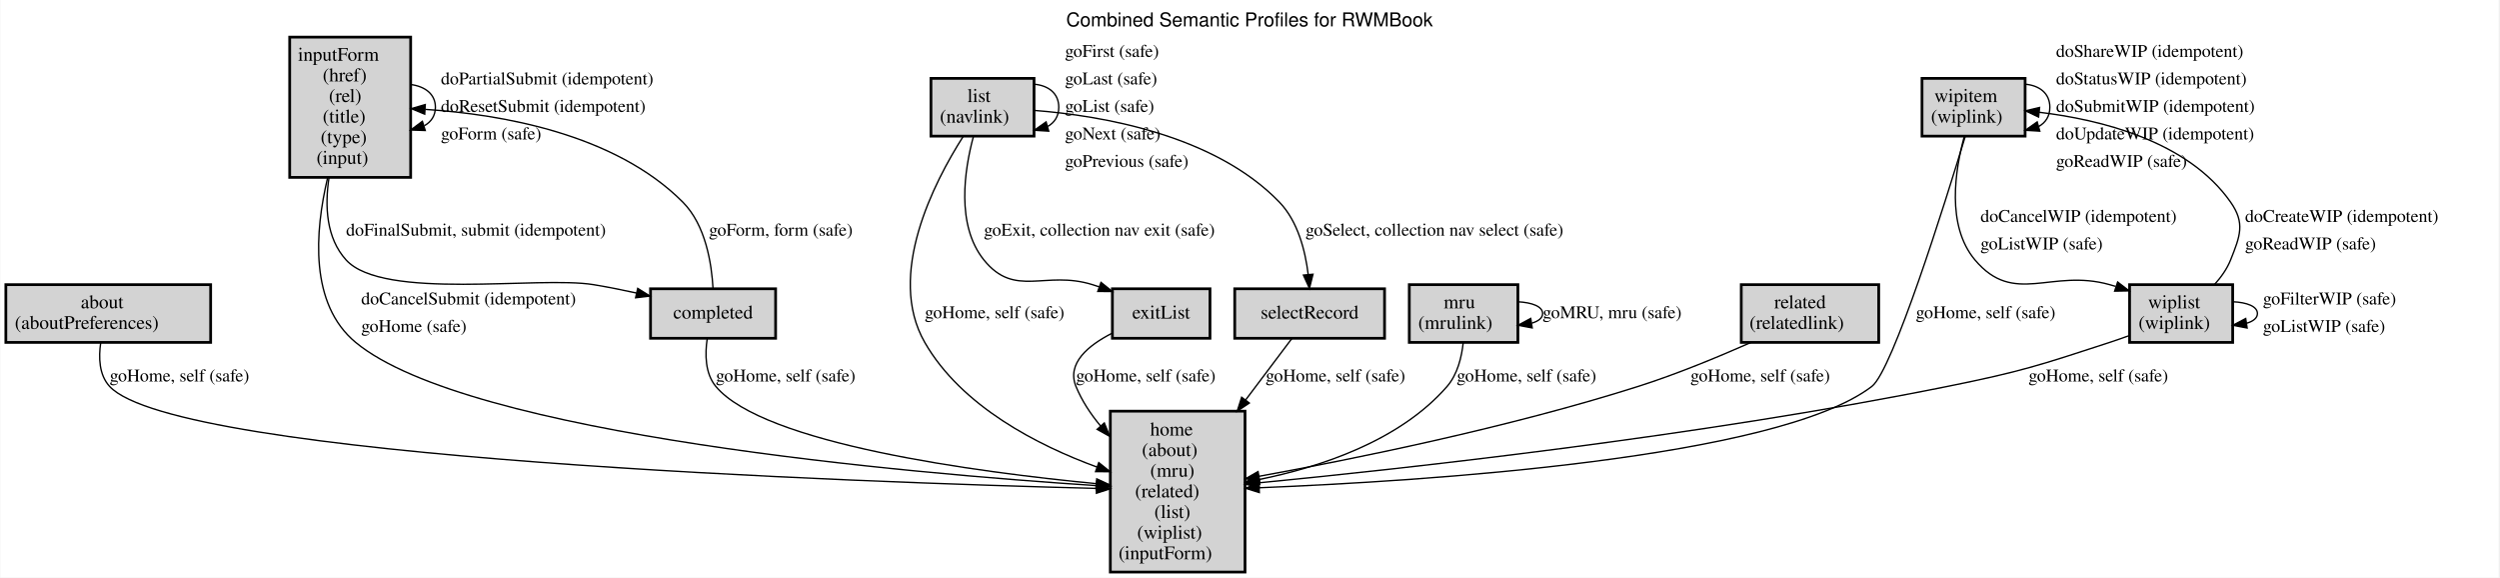
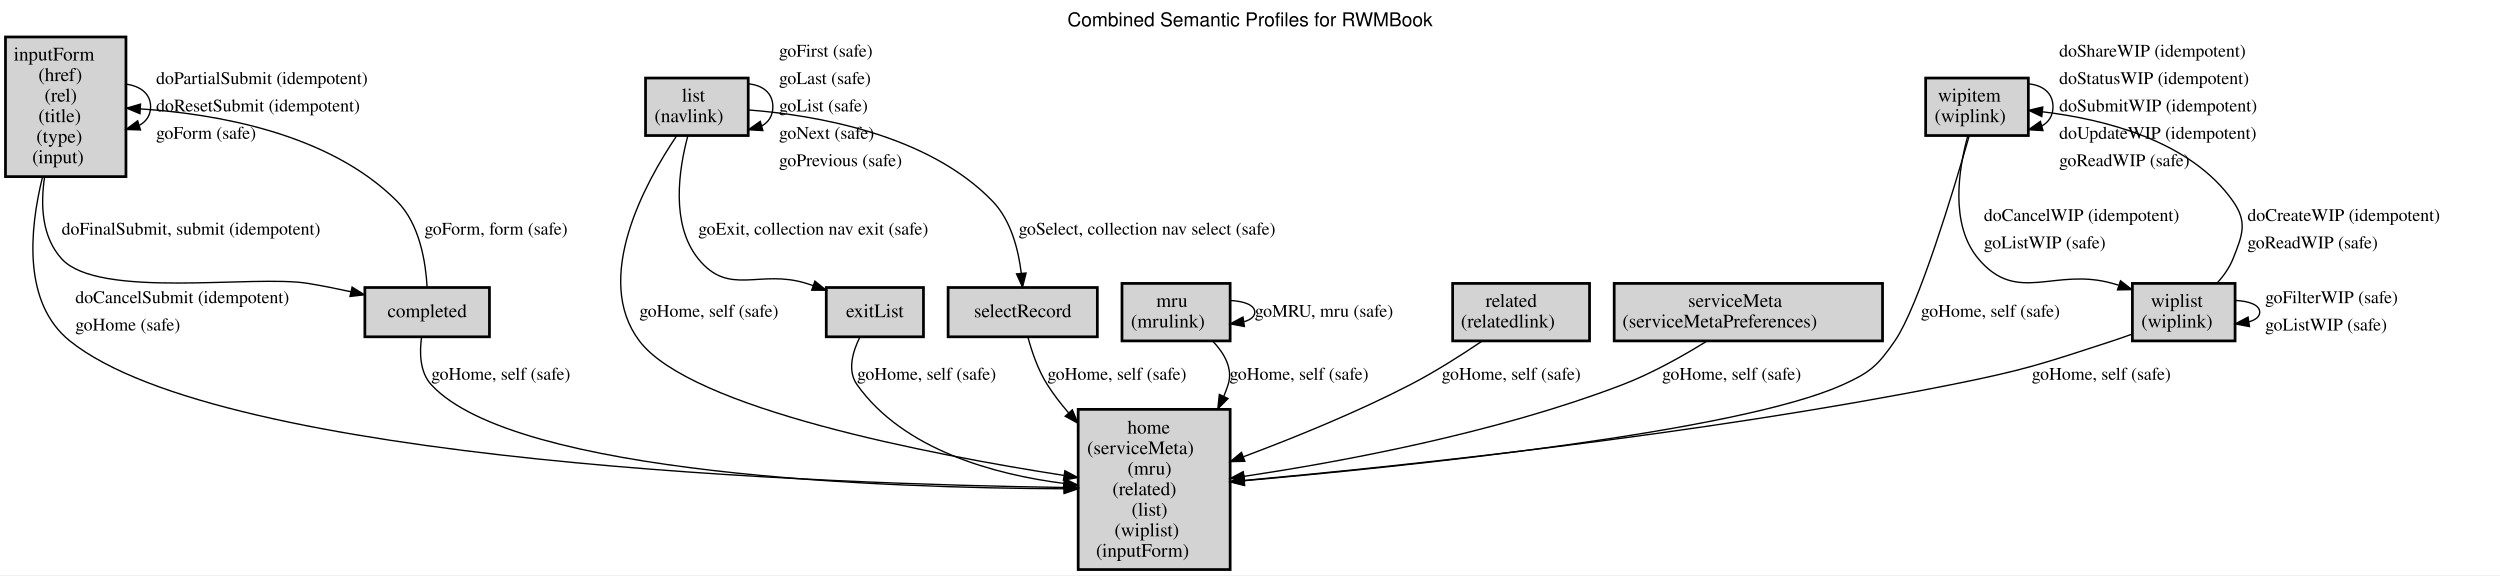
- <svg xmlns="http://www.w3.org/2000/svg" xmlns:xlink="http://www.w3.org/1999/xlink" width="1818pt" height="420pt" viewBox="0.00 0.00 1817.50 420.00">
+ <svg xmlns="http://www.w3.org/2000/svg" xmlns:xlink="http://www.w3.org/1999/xlink" width="1826pt" height="420pt" viewBox="0.00 0.00 1826.00 420.00">
  <g id="graph0" class="graph" transform="scale(1 1) rotate(0) translate(4 416)">
    <g id="a_graph0">
      <a xlink:href="index.html" xlink:title="Combined Semantic Profiles for RWMBook" target="_parent">
-         <polygon fill="white" stroke="transparent" points="-4,4 -4,-416 1813.5,-416 1813.5,4 -4,4" />
-         <text text-anchor="middle" x="904.75" y="-396.8" font-family="Helvetica,sans-Serif" font-size="14.00">Combined Semantic Profiles for RWMBook</text>
+         <polygon fill="white" stroke="transparent" points="-4,4 -4,-416 1822,-416 1822,4 -4,4" />
+         <text text-anchor="middle" x="909" y="-396.8" font-family="Helvetica,sans-Serif" font-size="14.00">Combined Semantic Profiles for RWMBook</text>
      </a>
    </g>
    <g id="node1" class="node">
      <g id="a_node1">
-         <a xlink:href="docs/semantic.about.html" xlink:title="&lt;TABLE&gt;" target="_parent">
-           <polygon fill="lightgray" stroke="black" stroke-width="2" points="149,-209 0,-209 0,-167 149,-167 149,-209" />
-           <text text-anchor="start" x="54.5" y="-191.8" font-family="Times,serif" font-size="14.00">about</text>
-           <text text-anchor="start" x="6.5" y="-176.8" font-family="Times,serif" font-size="14.00">(aboutPreferences)</text>
+         <a xlink:href="docs/semantic.home.html" xlink:title="&lt;TABLE&gt;" target="_parent">
+           <polygon fill="lightgray" stroke="black" stroke-width="2" points="894.5,-117 783.5,-117 783.5,0 894.5,0 894.5,-117" />
+           <text text-anchor="start" x="819.5" y="-99.3" font-family="Times,serif" font-size="14.00">home</text>
+           <text text-anchor="start" x="790" y="-84.3" font-family="Times,serif" font-size="14.00">(serviceMeta)</text>
+           <text text-anchor="start" x="819.5" y="-69.3" font-family="Times,serif" font-size="14.00">(mru)</text>
+           <text text-anchor="start" x="808.5" y="-54.3" font-family="Times,serif" font-size="14.00">(related)</text>
+           <text text-anchor="start" x="822.5" y="-39.3" font-family="Times,serif" font-size="14.00">(list)</text>
+           <text text-anchor="start" x="810" y="-24.3" font-family="Times,serif" font-size="14.00">(wiplist)</text>
+           <text text-anchor="start" x="796.5" y="-9.3" font-family="Times,serif" font-size="14.00">(inputForm)</text>
        </a>
      </g>
    </g>
    <g id="node2" class="node">
      <g id="a_node2">
-         <a xlink:href="docs/semantic.home.html" xlink:title="&lt;TABLE&gt;" target="_parent">
-           <polygon fill="lightgray" stroke="black" stroke-width="2" points="901.5,-117 803.5,-117 803.5,0 901.5,0 901.5,-117" />
-           <text text-anchor="start" x="832.5" y="-99.3" font-family="Times,serif" font-size="14.00">home</text>
-           <text text-anchor="start" x="826.5" y="-84.3" font-family="Times,serif" font-size="14.00">(about)</text>
-           <text text-anchor="start" x="832.5" y="-69.3" font-family="Times,serif" font-size="14.00">(mru)</text>
-           <text text-anchor="start" x="821.5" y="-54.3" font-family="Times,serif" font-size="14.00">(related)</text>
-           <text text-anchor="start" x="835.5" y="-39.3" font-family="Times,serif" font-size="14.00">(list)</text>
-           <text text-anchor="start" x="823" y="-24.3" font-family="Times,serif" font-size="14.00">(wiplist)</text>
-           <text text-anchor="start" x="809.5" y="-9.3" font-family="Times,serif" font-size="14.00">(inputForm)</text>
-         </a>
-       </g>
-     </g>
-     <g id="edge1" class="edge">
-       <g id="a_edge1">
-         <a xlink:href="docs/safe.goHome.html" xlink:title="goHome, self (safe)" target="_parent">
-           <path fill="none" stroke="black" d="M69.03,-166.85C67.41,-156.08 67.77,-143.35 75.5,-135 124.04,-82.54 620.14,-65.27 793.27,-60.82" />
-           <polygon fill="black" stroke="black" points="793.56,-64.31 803.47,-60.56 793.38,-57.31 793.56,-64.31" />
-         </a>
-       </g>
-       <g id="a_edge1-label">
-         <a xlink:href="docs/safe.goHome.html" xlink:title="goHome, self (safe)" target="_parent">
-           <text text-anchor="start" x="75.5" y="-138.6" font-family="Times,serif" font-size="13.00">goHome, self (safe)</text>
-         </a>
-       </g>
-     </g>
-     <g id="node3" class="node">
-       <g id="a_node3">
        <a xlink:href="docs/semantic.inputForm.html" xlink:title="&lt;TABLE&gt;" target="_parent">
-           <polygon fill="lightgray" stroke="black" stroke-width="2" points="294.5,-389 206.5,-389 206.5,-287 294.5,-287 294.5,-389" />
-           <text text-anchor="start" x="212.5" y="-371.8" font-family="Times,serif" font-size="14.00">inputForm</text>
-           <text text-anchor="start" x="230.5" y="-356.8" font-family="Times,serif" font-size="14.00">(href)</text>
-           <text text-anchor="start" x="235" y="-341.8" font-family="Times,serif" font-size="14.00">(rel)</text>
-           <text text-anchor="start" x="230.5" y="-326.8" font-family="Times,serif" font-size="14.00">(title)</text>
-           <text text-anchor="start" x="229" y="-311.8" font-family="Times,serif" font-size="14.00">(type)</text>
-           <text text-anchor="start" x="226" y="-296.8" font-family="Times,serif" font-size="14.00">(input)</text>
+           <polygon fill="lightgray" stroke="black" stroke-width="2" points="88,-389 0,-389 0,-287 88,-287 88,-389" />
+           <text text-anchor="start" x="6" y="-371.8" font-family="Times,serif" font-size="14.00">inputForm</text>
+           <text text-anchor="start" x="24" y="-356.8" font-family="Times,serif" font-size="14.00">(href)</text>
+           <text text-anchor="start" x="28.5" y="-341.8" font-family="Times,serif" font-size="14.00">(rel)</text>
+           <text text-anchor="start" x="24" y="-326.8" font-family="Times,serif" font-size="14.00">(title)</text>
+           <text text-anchor="start" x="22.5" y="-311.8" font-family="Times,serif" font-size="14.00">(type)</text>
+           <text text-anchor="start" x="19.5" y="-296.8" font-family="Times,serif" font-size="14.00">(input)</text>
+         </a>
+       </g>
+     </g>
+     <g id="edge5" class="edge">
+       <path fill="none" stroke="black" d="M27.07,-286.77C17.3,-247.27 12.84,-194.47 47,-167 158.48,-77.38 604.06,-62.39 773.32,-59.95" />
+       <polygon fill="black" stroke="black" points="773.39,-63.45 783.34,-59.81 773.29,-56.45 773.39,-63.45" />
+       <g id="a_edge5_0">
+         <a xlink:href="docs/idempotent.doCancelSubmit.html" xlink:title="&lt;TABLE&gt;">
+           <text text-anchor="start" x="51" y="-194.6" font-family="Times,serif" font-size="13.00">doCancelSubmit (idempotent)</text>
+         </a>
+       </g>
+       <g id="a_edge5_1">
+         <a xlink:href="docs/safe.goHome.html" xlink:title="&lt;TABLE&gt;">
+           <text text-anchor="start" x="51" y="-174.6" font-family="Times,serif" font-size="13.00">goHome (safe)</text>
        </a>
      </g>
    </g>
    <g id="edge6" class="edge">
-       <path fill="none" stroke="black" d="M234.06,-286.63C224.76,-247.32 220.84,-194.86 254.5,-167 336.28,-99.33 659.07,-71.62 793.38,-62.86" />
-       <polygon fill="black" stroke="black" points="793.73,-66.35 803.48,-62.22 793.28,-59.36 793.73,-66.35" />
-       <g id="a_edge6_0">
-         <a xlink:href="docs/idempotent.doCancelSubmit.html" xlink:title="&lt;TABLE&gt;">
-           <text text-anchor="start" x="258.5" y="-194.6" font-family="Times,serif" font-size="13.00">doCancelSubmit (idempotent)</text>
-         </a>
-       </g>
-       <g id="a_edge6_1">
-         <a xlink:href="docs/safe.goHome.html" xlink:title="&lt;TABLE&gt;">
-           <text text-anchor="start" x="258.5" y="-174.6" font-family="Times,serif" font-size="13.00">goHome (safe)</text>
-         </a>
-       </g>
-     </g>
-     <g id="edge7" class="edge">
-       <path fill="none" stroke="black" d="M294.52,-354.54C304.87,-353.18 312.5,-347.67 312.5,-338 312.5,-331.81 309.37,-327.32 304.4,-324.53" />
-       <polygon fill="black" stroke="black" points="305.11,-321.09 294.52,-321.46 303.03,-327.77 305.11,-321.09" />
-       <g id="a_edge7_2">
+       <path fill="none" stroke="black" d="M88.02,-354.54C98.37,-353.18 106,-347.67 106,-338 106,-331.81 102.87,-327.32 97.9,-324.53" />
+       <polygon fill="black" stroke="black" points="98.61,-321.09 88.02,-321.46 96.53,-327.77 98.61,-321.09" />
+       <g id="a_edge6_2">
        <a xlink:href="docs/idempotent.doPartialSubmit.html" xlink:title="&lt;TABLE&gt;">
-           <text text-anchor="start" x="316.5" y="-354.6" font-family="Times,serif" font-size="13.00">doPartialSubmit (idempotent)</text>
-         </a>
-       </g>
-       <g id="a_edge7_3">
+           <text text-anchor="start" x="110" y="-354.6" font-family="Times,serif" font-size="13.00">doPartialSubmit (idempotent)</text>
+         </a>
+       </g>
+       <g id="a_edge6_3">
        <a xlink:href="docs/idempotent.doResetSubmit.html" xlink:title="&lt;TABLE&gt;">
-           <text text-anchor="start" x="316.5" y="-334.6" font-family="Times,serif" font-size="13.00">doResetSubmit (idempotent)</text>
-         </a>
-       </g>
-       <g id="a_edge7_4">
+           <text text-anchor="start" x="110" y="-334.6" font-family="Times,serif" font-size="13.00">doResetSubmit (idempotent)</text>
+         </a>
+       </g>
+       <g id="a_edge6_4">
        <a xlink:href="docs/safe.goForm.html" xlink:title="&lt;TABLE&gt;">
-           <text text-anchor="start" x="316.5" y="-314.6" font-family="Times,serif" font-size="13.00">goForm (safe)</text>
+           <text text-anchor="start" x="110" y="-314.6" font-family="Times,serif" font-size="13.00">goForm (safe)</text>
        </a>
      </g>
    </g>
    <g id="node9" class="node">
      <g id="a_node9">
        <a xlink:href="docs/semantic.completed.html" xlink:title="completed" target="_parent">
-           <polygon fill="lightgray" stroke="black" stroke-width="2" points="560,-206 469,-206 469,-170 560,-170 560,-206" />
-           <text text-anchor="middle" x="514.5" y="-184.3" font-family="Times,serif" font-size="14.00">completed</text>
-         </a>
-       </g>
-     </g>
-     <g id="edge5" class="edge">
-       <g id="a_edge5">
+           <polygon fill="lightgray" stroke="black" stroke-width="2" points="353.5,-206 262.5,-206 262.5,-170 353.5,-170 353.5,-206" />
+           <text text-anchor="middle" x="308" y="-184.3" font-family="Times,serif" font-size="14.00">completed</text>
+         </a>
+       </g>
+     </g>
+     <g id="edge4" class="edge">
+       <g id="a_edge4">
        <a xlink:href="docs/idempotent.doFinalSubmit.html" xlink:title="doFinalSubmit, submit (idempotent)" target="_parent">
-           <path fill="none" stroke="black" d="M235.09,-286.8C231.92,-265.9 233.14,-242.86 247.5,-227 274.47,-197.19 387.83,-215.52 427.5,-209 437.7,-207.32 448.49,-205.17 458.87,-202.89" />
-           <polygon fill="black" stroke="black" points="459.68,-206.29 468.66,-200.68 458.14,-199.46 459.68,-206.29" />
-         </a>
-       </g>
-       <g id="a_edge5-label">
+           <path fill="none" stroke="black" d="M28.59,-286.8C25.42,-265.9 26.64,-242.86 41,-227 67.97,-197.19 181.33,-215.52 221,-209 231.2,-207.32 241.99,-205.17 252.37,-202.89" />
+           <polygon fill="black" stroke="black" points="253.18,-206.29 262.16,-200.68 251.64,-199.46 253.18,-206.29" />
+         </a>
+       </g>
+       <g id="a_edge4-label">
        <a xlink:href="docs/idempotent.doFinalSubmit.html" xlink:title="doFinalSubmit, submit (idempotent)" target="_parent">
-           <text text-anchor="start" x="247.5" y="-244.6" font-family="Times,serif" font-size="13.00">doFinalSubmit, submit (idempotent)</text>
-         </a>
-       </g>
-     </g>
-     <g id="node4" class="node">
-       <g id="a_node4">
+           <text text-anchor="start" x="41" y="-244.6" font-family="Times,serif" font-size="13.00">doFinalSubmit, submit (idempotent)</text>
+         </a>
+       </g>
+     </g>
+     <g id="node3" class="node">
+       <g id="a_node3">
        <a xlink:href="docs/semantic.list.html" xlink:title="&lt;TABLE&gt;" target="_parent">
-           <polygon fill="lightgray" stroke="black" stroke-width="2" points="748,-359 673,-359 673,-317 748,-317 748,-359" />
-           <text text-anchor="start" x="699.5" y="-341.8" font-family="Times,serif" font-size="14.00">list</text>
-           <text text-anchor="start" x="679.5" y="-326.8" font-family="Times,serif" font-size="14.00">(navlink)</text>
+           <polygon fill="lightgray" stroke="black" stroke-width="2" points="542.5,-359 467.5,-359 467.5,-317 542.5,-317 542.5,-359" />
+           <text text-anchor="start" x="494" y="-341.8" font-family="Times,serif" font-size="14.00">list</text>
+           <text text-anchor="start" x="474" y="-326.8" font-family="Times,serif" font-size="14.00">(navlink)</text>
+         </a>
+       </g>
+     </g>
+     <g id="edge8" class="edge">
+       <g id="a_edge8">
+         <a xlink:href="docs/safe.goHome.html" xlink:title="goHome, self (safe)" target="_parent">
+           <path fill="none" stroke="black" d="M490.22,-316.77C467.16,-282.55 428.68,-212.51 463,-167 500.31,-117.53 675.59,-83.95 773.1,-68.75" />
+           <polygon fill="black" stroke="black" points="773.8,-72.19 783.16,-67.21 772.74,-65.27 773.8,-72.19" />
+         </a>
+       </g>
+       <g id="a_edge8-label">
+         <a xlink:href="docs/safe.goHome.html" xlink:title="goHome, self (safe)" target="_parent">
+           <text text-anchor="start" x="463" y="-184.6" font-family="Times,serif" font-size="13.00">goHome, self (safe)</text>
        </a>
      </g>
    </g>
    <g id="edge9" class="edge">
-       <g id="a_edge9">
-         <a xlink:href="docs/safe.goHome.html" xlink:title="goHome, self (safe)" target="_parent">
-           <path fill="none" stroke="black" d="M696.48,-316.82C675.28,-283.56 640.35,-216.04 668.5,-167 695.21,-120.46 750.71,-92.15 793.81,-76.35" />
-           <polygon fill="black" stroke="black" points="795.09,-79.61 803.36,-72.98 792.76,-73.01 795.09,-79.61" />
-         </a>
-       </g>
-       <g id="a_edge9-label">
-         <a xlink:href="docs/safe.goHome.html" xlink:title="goHome, self (safe)" target="_parent">
-           <text text-anchor="start" x="668.5" y="-184.6" font-family="Times,serif" font-size="13.00">goHome, self (safe)</text>
-         </a>
-       </g>
-     </g>
-     <g id="edge10" class="edge">
-       <path fill="none" stroke="black" d="M748.11,-354.75C758.27,-353.87 766,-348.28 766,-338 766,-331.41 762.83,-326.75 757.88,-324.02" />
-       <polygon fill="black" stroke="black" points="758.69,-320.62 748.11,-321.25 756.78,-327.35 758.69,-320.62" />
-       <g id="a_edge10_5">
+       <path fill="none" stroke="black" d="M542.61,-354.75C552.77,-353.87 560.5,-348.28 560.5,-338 560.5,-331.41 557.33,-326.75 552.38,-324.02" />
+       <polygon fill="black" stroke="black" points="553.19,-320.62 542.61,-321.25 551.28,-327.35 553.19,-320.62" />
+       <g id="a_edge9_5">
        <a xlink:href="docs/safe.goFirst.html" xlink:title="&lt;TABLE&gt;">
-           <text text-anchor="start" x="770.5" y="-374.6" font-family="Times,serif" font-size="13.00">goFirst (safe)</text>
-         </a>
-       </g>
-       <g id="a_edge10_6">
+           <text text-anchor="start" x="565" y="-374.6" font-family="Times,serif" font-size="13.00">goFirst (safe)</text>
+         </a>
+       </g>
+       <g id="a_edge9_6">
        <a xlink:href="docs/safe.goLast.html" xlink:title="&lt;TABLE&gt;">
-           <text text-anchor="start" x="770.5" y="-354.6" font-family="Times,serif" font-size="13.00">goLast (safe)</text>
-         </a>
-       </g>
-       <g id="a_edge10_7">
+           <text text-anchor="start" x="565" y="-354.6" font-family="Times,serif" font-size="13.00">goLast (safe)</text>
+         </a>
+       </g>
+       <g id="a_edge9_7">
        <a xlink:href="docs/safe.goList.html" xlink:title="&lt;TABLE&gt;">
-           <text text-anchor="start" x="770.5" y="-334.6" font-family="Times,serif" font-size="13.00">goList (safe)</text>
-         </a>
-       </g>
-       <g id="a_edge10_8">
+           <text text-anchor="start" x="565" y="-334.6" font-family="Times,serif" font-size="13.00">goList (safe)</text>
+         </a>
+       </g>
+       <g id="a_edge9_8">
        <a xlink:href="docs/safe.goNext.html" xlink:title="&lt;TABLE&gt;">
-           <text text-anchor="start" x="770.5" y="-314.6" font-family="Times,serif" font-size="13.00">goNext (safe)</text>
-         </a>
-       </g>
-       <g id="a_edge10_9">
+           <text text-anchor="start" x="565" y="-314.6" font-family="Times,serif" font-size="13.00">goNext (safe)</text>
+         </a>
+       </g>
+       <g id="a_edge9_9">
        <a xlink:href="docs/safe.goPrevious.html" xlink:title="&lt;TABLE&gt;">
-           <text text-anchor="start" x="770.5" y="-294.6" font-family="Times,serif" font-size="13.00">goPrevious (safe)</text>
+           <text text-anchor="start" x="565" y="-294.6" font-family="Times,serif" font-size="13.00">goPrevious (safe)</text>
        </a>
      </g>
    </g>
    <g id="node10" class="node">
      <g id="a_node10">
        <a xlink:href="docs/semantic.exitList.html" xlink:title="exitList" target="_parent">
-           <polygon fill="lightgray" stroke="black" stroke-width="2" points="876,-206 805,-206 805,-170 876,-170 876,-206" />
-           <text text-anchor="middle" x="840.5" y="-184.3" font-family="Times,serif" font-size="14.00">exitList</text>
-         </a>
-       </g>
-     </g>
-     <g id="edge8" class="edge">
-       <g id="a_edge8">
+           <polygon fill="lightgray" stroke="black" stroke-width="2" points="670.5,-206 599.5,-206 599.5,-170 670.5,-170 670.5,-206" />
+           <text text-anchor="middle" x="635" y="-184.3" font-family="Times,serif" font-size="14.00">exitList</text>
+         </a>
+       </g>
+     </g>
+     <g id="edge7" class="edge">
+       <g id="a_edge7">
        <a xlink:href="docs/safe.goExit.html" xlink:title="goExit, collection nav exit (safe)" target="_parent">
-           <path fill="none" stroke="black" d="M703.87,-316.66C697.38,-292.5 691.14,-252.29 711.5,-227 734.09,-198.95 756.12,-219.72 790.5,-209 792.13,-208.49 793.77,-207.96 795.43,-207.4" />
-           <polygon fill="black" stroke="black" points="796.72,-210.65 804.97,-204 794.37,-204.06 796.72,-210.65" />
-         </a>
-       </g>
-       <g id="a_edge8-label">
+           <path fill="none" stroke="black" d="M498.37,-316.66C491.88,-292.5 485.64,-252.29 506,-227 528.59,-198.95 550.62,-219.72 585,-209 586.63,-208.49 588.27,-207.96 589.93,-207.4" />
+           <polygon fill="black" stroke="black" points="591.22,-210.65 599.47,-204 588.87,-204.06 591.22,-210.65" />
+         </a>
+       </g>
+       <g id="a_edge7-label">
        <a xlink:href="docs/safe.goExit.html" xlink:title="goExit, collection nav exit (safe)" target="_parent">
-           <text text-anchor="start" x="711.5" y="-244.6" font-family="Times,serif" font-size="13.00">goExit, collection nav exit (safe)</text>
+           <text text-anchor="start" x="506" y="-244.6" font-family="Times,serif" font-size="13.00">goExit, collection nav exit (safe)</text>
        </a>
      </g>
    </g>
    <g id="node11" class="node">
      <g id="a_node11">
        <a xlink:href="docs/semantic.selectRecord.html" xlink:title="selectRecord" target="_parent">
-           <polygon fill="lightgray" stroke="black" stroke-width="2" points="1003,-206 894,-206 894,-170 1003,-170 1003,-206" />
-           <text text-anchor="middle" x="948.5" y="-184.3" font-family="Times,serif" font-size="14.00">selectRecord</text>
+           <polygon fill="lightgray" stroke="black" stroke-width="2" points="797.5,-206 688.5,-206 688.5,-170 797.5,-170 797.5,-206" />
+           <text text-anchor="middle" x="743" y="-184.3" font-family="Times,serif" font-size="14.00">selectRecord</text>
+         </a>
+       </g>
+     </g>
+     <g id="edge10" class="edge">
+       <g id="a_edge10">
+         <a xlink:href="docs/safe.goSelect.html" xlink:title="goSelect, collection nav select (safe)" target="_parent">
+           <path fill="none" stroke="black" d="M542.67,-335.7C590.8,-331.96 673.52,-318.25 721,-269 734.49,-255 739.88,-233.52 741.95,-216.35" />
+           <polygon fill="black" stroke="black" points="745.44,-216.58 742.85,-206.31 738.47,-215.96 745.44,-216.58" />
+         </a>
+       </g>
+       <g id="a_edge10-label">
+         <a xlink:href="docs/safe.goSelect.html" xlink:title="goSelect, collection nav select (safe)" target="_parent">
+           <text text-anchor="start" x="740" y="-244.6" font-family="Times,serif" font-size="13.00">goSelect, collection nav select (safe)</text>
+         </a>
+       </g>
+     </g>
+     <g id="node4" class="node">
+       <g id="a_node4">
+         <a xlink:href="docs/semantic.mru.html" xlink:title="&lt;TABLE&gt;" target="_parent">
+           <polygon fill="lightgray" stroke="black" stroke-width="2" points="894.5,-209 815.5,-209 815.5,-167 894.5,-167 894.5,-209" />
+           <text text-anchor="start" x="840.5" y="-191.8" font-family="Times,serif" font-size="14.00">mru</text>
+           <text text-anchor="start" x="822" y="-176.8" font-family="Times,serif" font-size="14.00">(mrulink)</text>
        </a>
      </g>
    </g>
    <g id="edge11" class="edge">
      <g id="a_edge11">
-         <a xlink:href="docs/safe.goSelect.html" xlink:title="goSelect, collection nav select (safe)" target="_parent">
-           <path fill="none" stroke="black" d="M748.17,-335.7C796.3,-331.96 879.02,-318.25 926.5,-269 939.99,-255 945.38,-233.52 947.45,-216.35" />
-           <polygon fill="black" stroke="black" points="950.94,-216.58 948.35,-206.31 943.97,-215.96 950.94,-216.58" />
+         <a xlink:href="docs/safe.goHome.html" xlink:title="goHome, self (safe)" target="_parent">
+           <path fill="none" stroke="black" d="M881.65,-166.98C890.27,-157.96 896.76,-146.71 893,-135 892.1,-132.19 891.05,-129.41 889.89,-126.64" />
+           <polygon fill="black" stroke="black" points="892.94,-124.91 885.48,-117.38 886.61,-127.91 892.94,-124.91" />
        </a>
      </g>
      <g id="a_edge11-label">
-         <a xlink:href="docs/safe.goSelect.html" xlink:title="goSelect, collection nav select (safe)" target="_parent">
-           <text text-anchor="start" x="945.5" y="-244.6" font-family="Times,serif" font-size="13.00">goSelect, collection nav select (safe)</text>
+         <a xlink:href="docs/safe.goHome.html" xlink:title="goHome, self (safe)" target="_parent">
+           <text text-anchor="start" x="894" y="-138.6" font-family="Times,serif" font-size="13.00">goHome, self (safe)</text>
+         </a>
+       </g>
+     </g>
+     <g id="edge12" class="edge">
+       <g id="a_edge12">
+         <a xlink:href="docs/safe.goMRU.html" xlink:title="goMRU, mru (safe)" target="_parent">
+           <path fill="none" stroke="black" d="M894.51,-196.54C904.76,-196.01 912.5,-193.17 912.5,-188 912.5,-184.77 909.48,-182.45 904.71,-181.03" />
+           <polygon fill="black" stroke="black" points="904.92,-177.53 894.51,-179.46 903.86,-184.44 904.92,-177.53" />
+         </a>
+       </g>
+       <g id="a_edge12-label">
+         <a xlink:href="docs/safe.goMRU.html" xlink:title="goMRU, mru (safe)" target="_parent">
+           <text text-anchor="start" x="912.5" y="-184.6" font-family="Times,serif" font-size="13.00">goMRU, mru (safe)</text>
        </a>
      </g>
    </g>
    <g id="node5" class="node">
      <g id="a_node5">
-         <a xlink:href="docs/semantic.mru.html" xlink:title="&lt;TABLE&gt;" target="_parent">
-           <polygon fill="lightgray" stroke="black" stroke-width="2" points="1100,-209 1021,-209 1021,-167 1100,-167 1100,-209" />
-           <text text-anchor="start" x="1046" y="-191.8" font-family="Times,serif" font-size="14.00">mru</text>
-           <text text-anchor="start" x="1027.5" y="-176.8" font-family="Times,serif" font-size="14.00">(mrulink)</text>
-         </a>
-       </g>
-     </g>
-     <g id="edge12" class="edge">
-       <g id="a_edge12">
-         <a xlink:href="docs/safe.goHome.html" xlink:title="goHome, self (safe)" target="_parent">
-           <path fill="none" stroke="black" d="M1060.25,-166.96C1059.13,-156.35 1056.09,-143.75 1048.5,-135 1013.9,-95.15 955.78,-76.23 911.79,-67.31" />
-           <polygon fill="black" stroke="black" points="912.26,-63.83 901.79,-65.4 910.95,-70.71 912.26,-63.83" />
-         </a>
-       </g>
-       <g id="a_edge12-label">
-         <a xlink:href="docs/safe.goHome.html" xlink:title="goHome, self (safe)" target="_parent">
-           <text text-anchor="start" x="1055.5" y="-138.6" font-family="Times,serif" font-size="13.00">goHome, self (safe)</text>
+         <a xlink:href="docs/semantic.related.html" xlink:title="&lt;TABLE&gt;" target="_parent">
+           <polygon fill="lightgray" stroke="black" stroke-width="2" points="1157,-209 1057,-209 1057,-167 1157,-167 1157,-209" />
+           <text text-anchor="start" x="1081" y="-191.8" font-family="Times,serif" font-size="14.00">related</text>
+           <text text-anchor="start" x="1063" y="-176.8" font-family="Times,serif" font-size="14.00">(relatedlink)</text>
        </a>
      </g>
    </g>
    <g id="edge13" class="edge">
      <g id="a_edge13">
-         <a xlink:href="docs/safe.goMRU.html" xlink:title="goMRU, mru (safe)" target="_parent">
-           <path fill="none" stroke="black" d="M1100.01,-196.54C1110.26,-196.01 1118,-193.17 1118,-188 1118,-184.77 1114.98,-182.45 1110.21,-181.03" />
-           <polygon fill="black" stroke="black" points="1110.42,-177.53 1100.01,-179.46 1109.36,-184.44 1110.42,-177.53" />
+         <a xlink:href="docs/safe.goHome.html" xlink:title="goHome, self (safe)" target="_parent">
+           <path fill="none" stroke="black" d="M1078.54,-166.87C1063.35,-156.61 1044.11,-144.36 1026,-135 986.75,-114.7 940.74,-96.07 904.18,-82.39" />
+           <polygon fill="black" stroke="black" points="905.22,-79.04 894.62,-78.84 902.78,-85.6 905.22,-79.04" />
        </a>
      </g>
      <g id="a_edge13-label">
-         <a xlink:href="docs/safe.goMRU.html" xlink:title="goMRU, mru (safe)" target="_parent">
-           <text text-anchor="start" x="1118" y="-184.6" font-family="Times,serif" font-size="13.00">goMRU, mru (safe)</text>
+         <a xlink:href="docs/safe.goHome.html" xlink:title="goHome, self (safe)" target="_parent">
+           <text text-anchor="start" x="1049" y="-138.6" font-family="Times,serif" font-size="13.00">goHome, self (safe)</text>
        </a>
      </g>
    </g>
    <g id="node6" class="node">
      <g id="a_node6">
-         <a xlink:href="docs/semantic.related.html" xlink:title="&lt;TABLE&gt;" target="_parent">
-           <polygon fill="lightgray" stroke="black" stroke-width="2" points="1362.5,-209 1262.5,-209 1262.5,-167 1362.5,-167 1362.5,-209" />
-           <text text-anchor="start" x="1286.5" y="-191.8" font-family="Times,serif" font-size="14.00">related</text>
-           <text text-anchor="start" x="1268.5" y="-176.8" font-family="Times,serif" font-size="14.00">(relatedlink)</text>
-         </a>
-       </g>
-     </g>
-     <g id="edge14" class="edge">
-       <g id="a_edge14">
-         <a xlink:href="docs/safe.goHome.html" xlink:title="goHome, self (safe)" target="_parent">
-           <path fill="none" stroke="black" d="M1269.51,-166.95C1245.71,-156.41 1215.39,-143.87 1187.5,-135 1092.8,-104.88 979.39,-81.97 911.79,-69.66" />
-           <polygon fill="black" stroke="black" points="912.21,-66.18 901.75,-67.84 910.97,-73.07 912.21,-66.18" />
-         </a>
-       </g>
-       <g id="a_edge14-label">
-         <a xlink:href="docs/safe.goHome.html" xlink:title="goHome, self (safe)" target="_parent">
-           <text text-anchor="start" x="1225.5" y="-138.6" font-family="Times,serif" font-size="13.00">goHome, self (safe)</text>
+         <a xlink:href="docs/semantic.serviceMeta.html" xlink:title="&lt;TABLE&gt;" target="_parent">
+           <polygon fill="lightgray" stroke="black" stroke-width="2" points="1371,-209 1175,-209 1175,-167 1371,-167 1371,-209" />
+           <text text-anchor="start" x="1229" y="-191.8" font-family="Times,serif" font-size="14.00">serviceMeta</text>
+           <text text-anchor="start" x="1181" y="-176.8" font-family="Times,serif" font-size="14.00">(serviceMetaPreferences)</text>
+         </a>
+       </g>
+     </g>
+     <g id="edge15" class="edge">
+       <g id="a_edge15">
+         <a xlink:href="docs/safe.goHome.html" xlink:title="goHome, self (safe)" target="_parent">
+           <path fill="none" stroke="black" d="M1242.62,-166.79C1225.21,-156 1202.59,-143.27 1181,-135 1088.32,-99.49 974.8,-78.57 904.68,-68.07" />
+           <polygon fill="black" stroke="black" points="905.06,-64.59 894.66,-66.6 904.04,-71.51 905.06,-64.59" />
+         </a>
+       </g>
+       <g id="a_edge15-label">
+         <a xlink:href="docs/safe.goHome.html" xlink:title="goHome, self (safe)" target="_parent">
+           <text text-anchor="start" x="1210" y="-138.6" font-family="Times,serif" font-size="13.00">goHome, self (safe)</text>
        </a>
      </g>
    </g>
    <g id="node7" class="node">
      <g id="a_node7">
        <a xlink:href="docs/semantic.wipitem.html" xlink:title="&lt;TABLE&gt;" target="_parent">
-           <polygon fill="lightgray" stroke="black" stroke-width="2" points="1469,-359 1394,-359 1394,-317 1469,-317 1469,-359" />
-           <text text-anchor="start" x="1403" y="-341.8" font-family="Times,serif" font-size="14.00">wipitem</text>
-           <text text-anchor="start" x="1400.5" y="-326.8" font-family="Times,serif" font-size="14.00">(wiplink)</text>
+           <polygon fill="lightgray" stroke="black" stroke-width="2" points="1477.5,-359 1402.5,-359 1402.5,-317 1477.5,-317 1477.5,-359" />
+           <text text-anchor="start" x="1411.5" y="-341.8" font-family="Times,serif" font-size="14.00">wipitem</text>
+           <text text-anchor="start" x="1409" y="-326.8" font-family="Times,serif" font-size="14.00">(wiplink)</text>
        </a>
      </g>
    </g>
    <g id="edge16" class="edge">
      <g id="a_edge16">
        <a xlink:href="docs/safe.goHome.html" xlink:title="goHome, self (safe)" target="_parent">
-           <path fill="none" stroke="black" d="M1425.45,-316.82C1410.64,-267.98 1372.62,-146.58 1357.5,-135 1288.66,-82.3 1030.21,-66.06 912.08,-61.32" />
-           <polygon fill="black" stroke="black" points="911.9,-57.81 901.78,-60.93 911.63,-64.81 911.9,-57.81" />
+           <path fill="none" stroke="black" d="M1434.36,-316.92C1423.09,-277.6 1397.36,-192.1 1380,-167 1367.44,-148.84 1362.12,-144.09 1342,-135 1265.08,-100.24 1022.53,-75.29 904.62,-64.88" />
+           <polygon fill="black" stroke="black" points="904.91,-61.4 894.64,-64.01 904.3,-68.37 904.91,-61.4" />
        </a>
      </g>
      <g id="a_edge16-label">
        <a xlink:href="docs/safe.goHome.html" xlink:title="goHome, self (safe)" target="_parent">
-           <text text-anchor="start" x="1389.5" y="-184.6" font-family="Times,serif" font-size="13.00">goHome, self (safe)</text>
+           <text text-anchor="start" x="1399" y="-184.6" font-family="Times,serif" font-size="13.00">goHome, self (safe)</text>
        </a>
      </g>
    </g>
    <g id="edge17" class="edge">
-       <path fill="none" stroke="black" d="M1469.11,-354.75C1479.27,-353.87 1487,-348.28 1487,-338 1487,-331.41 1483.83,-326.75 1478.88,-324.02" />
-       <polygon fill="black" stroke="black" points="1479.69,-320.62 1469.11,-321.25 1477.78,-327.35 1479.69,-320.62" />
+       <path fill="none" stroke="black" d="M1477.61,-354.75C1487.77,-353.87 1495.5,-348.28 1495.5,-338 1495.5,-331.41 1492.33,-326.75 1487.38,-324.02" />
+       <polygon fill="black" stroke="black" points="1488.19,-320.62 1477.61,-321.25 1486.28,-327.35 1488.19,-320.62" />
      <g id="a_edge17_10">
        <a xlink:href="docs/idempotent.doShareWIP.html" xlink:title="&lt;TABLE&gt;">
-           <text text-anchor="start" x="1491.5" y="-374.6" font-family="Times,serif" font-size="13.00">doShareWIP (idempotent)</text>
+           <text text-anchor="start" x="1500" y="-374.6" font-family="Times,serif" font-size="13.00">doShareWIP (idempotent)</text>
        </a>
      </g>
      <g id="a_edge17_11">
        <a xlink:href="docs/idempotent.doStatusWIP.html" xlink:title="&lt;TABLE&gt;">
-           <text text-anchor="start" x="1491.5" y="-354.6" font-family="Times,serif" font-size="13.00">doStatusWIP (idempotent)</text>
+           <text text-anchor="start" x="1500" y="-354.6" font-family="Times,serif" font-size="13.00">doStatusWIP (idempotent)</text>
        </a>
      </g>
      <g id="a_edge17_12">
        <a xlink:href="docs/idempotent.doSubmitWIP.html" xlink:title="&lt;TABLE&gt;">
-           <text text-anchor="start" x="1491.5" y="-334.6" font-family="Times,serif" font-size="13.00">doSubmitWIP (idempotent)</text>
+           <text text-anchor="start" x="1500" y="-334.6" font-family="Times,serif" font-size="13.00">doSubmitWIP (idempotent)</text>
        </a>
      </g>
      <g id="a_edge17_13">
        <a xlink:href="docs/idempotent.doUpdateWIP.html" xlink:title="&lt;TABLE&gt;">
-           <text text-anchor="start" x="1491.5" y="-314.6" font-family="Times,serif" font-size="13.00">doUpdateWIP (idempotent)</text>
+           <text text-anchor="start" x="1500" y="-314.6" font-family="Times,serif" font-size="13.00">doUpdateWIP (idempotent)</text>
        </a>
      </g>
      <g id="a_edge17_14">
        <a xlink:href="docs/safe.goReadWIP.html" xlink:title="&lt;TABLE&gt;">
-           <text text-anchor="start" x="1491.5" y="-294.6" font-family="Times,serif" font-size="13.00">goReadWIP (safe)</text>
+           <text text-anchor="start" x="1500" y="-294.6" font-family="Times,serif" font-size="13.00">goReadWIP (safe)</text>
        </a>
      </g>
    </g>
    <g id="node8" class="node">
      <g id="a_node8">
        <a xlink:href="docs/semantic.wiplist.html" xlink:title="&lt;TABLE&gt;" target="_parent">
-           <polygon fill="lightgray" stroke="black" stroke-width="2" points="1620,-209 1545,-209 1545,-167 1620,-167 1620,-209" />
-           <text text-anchor="start" x="1558.5" y="-191.8" font-family="Times,serif" font-size="14.00">wiplist</text>
-           <text text-anchor="start" x="1551.5" y="-176.8" font-family="Times,serif" font-size="14.00">(wiplink)</text>
+           <polygon fill="lightgray" stroke="black" stroke-width="2" points="1628.5,-209 1553.5,-209 1553.5,-167 1628.5,-167 1628.5,-209" />
+           <text text-anchor="start" x="1567" y="-191.8" font-family="Times,serif" font-size="14.00">wiplist</text>
+           <text text-anchor="start" x="1560" y="-176.8" font-family="Times,serif" font-size="14.00">(wiplink)</text>
        </a>
      </g>
    </g>
    <g id="edge18" class="edge">
-       <path fill="none" stroke="black" d="M1424.81,-316.94C1418.1,-292.68 1411.48,-252 1432.5,-227 1461,-193.1 1487.87,-221 1530.5,-209 1531.95,-208.59 1533.43,-208.16 1534.91,-207.7" />
-       <polygon fill="black" stroke="black" points="1536.32,-210.92 1544.72,-204.46 1534.13,-204.27 1536.32,-210.92" />
+       <path fill="none" stroke="black" d="M1433.31,-316.94C1426.6,-292.68 1419.98,-252 1441,-227 1469.5,-193.1 1496.37,-221 1539,-209 1540.45,-208.59 1541.93,-208.16 1543.41,-207.7" />
+       <polygon fill="black" stroke="black" points="1544.82,-210.92 1553.22,-204.46 1542.63,-204.27 1544.82,-210.92" />
      <g id="a_edge18_15">
        <a xlink:href="docs/idempotent.doCancelWIP.html" xlink:title="&lt;TABLE&gt;">
-           <text text-anchor="start" x="1436.5" y="-254.6" font-family="Times,serif" font-size="13.00">doCancelWIP (idempotent)</text>
+           <text text-anchor="start" x="1445" y="-254.6" font-family="Times,serif" font-size="13.00">doCancelWIP (idempotent)</text>
        </a>
      </g>
      <g id="a_edge18_16">
        <a xlink:href="docs/safe.goListWIP.html" xlink:title="&lt;TABLE&gt;">
-           <text text-anchor="start" x="1436.5" y="-234.6" font-family="Times,serif" font-size="13.00">goListWIP (safe)</text>
+           <text text-anchor="start" x="1445" y="-234.6" font-family="Times,serif" font-size="13.00">goListWIP (safe)</text>
        </a>
      </g>
    </g>
    <g id="edge19" class="edge">
      <g id="a_edge19">
        <a xlink:href="docs/safe.goHome.html" xlink:title="goHome, self (safe)" target="_parent">
-           <path fill="none" stroke="black" d="M1544.89,-172.01C1540.07,-170.25 1535.19,-168.53 1530.5,-167 1478.85,-150.11 1465.76,-145.76 1412.5,-135 1231.68,-98.46 1014.35,-74.86 911.71,-64.91" />
-           <polygon fill="black" stroke="black" points="911.84,-61.41 901.55,-63.93 911.17,-68.37 911.84,-61.41" />
+           <path fill="none" stroke="black" d="M1553.39,-172.01C1548.57,-170.25 1543.69,-168.53 1539,-167 1487.35,-150.11 1474.29,-145.63 1421,-135 1235.63,-98.02 1013.29,-74.99 904.91,-65.11" />
+           <polygon fill="black" stroke="black" points="905.05,-61.61 894.78,-64.19 904.42,-68.58 905.05,-61.61" />
        </a>
      </g>
      <g id="a_edge19-label">
        <a xlink:href="docs/safe.goHome.html" xlink:title="goHome, self (safe)" target="_parent">
-           <text text-anchor="start" x="1471.5" y="-138.6" font-family="Times,serif" font-size="13.00">goHome, self (safe)</text>
+           <text text-anchor="start" x="1480" y="-138.6" font-family="Times,serif" font-size="13.00">goHome, self (safe)</text>
        </a>
      </g>
    </g>
    <g id="edge20" class="edge">
-       <path fill="none" stroke="black" d="M1606.7,-209.02C1611.51,-214.32 1615.88,-220.42 1618.5,-227 1625.41,-244.34 1629.21,-253.71 1618.5,-269 1587.24,-313.63 1523.52,-329.07 1479.2,-334.36" />
-       <polygon fill="black" stroke="black" points="1478.8,-330.88 1469.23,-335.42 1479.54,-337.84 1478.8,-330.88" />
+       <path fill="none" stroke="black" d="M1615.2,-209.02C1620.01,-214.32 1624.38,-220.42 1627,-227 1633.91,-244.34 1637.71,-253.71 1627,-269 1595.74,-313.63 1532.02,-329.07 1487.7,-334.36" />
+       <polygon fill="black" stroke="black" points="1487.3,-330.88 1477.73,-335.42 1488.04,-337.84 1487.3,-330.88" />
      <g id="a_edge20_17">
        <a xlink:href="docs/idempotent.doCreateWIP.html" xlink:title="&lt;TABLE&gt;">
-           <text text-anchor="start" x="1629" y="-254.6" font-family="Times,serif" font-size="13.00">doCreateWIP (idempotent)</text>
+           <text text-anchor="start" x="1637.5" y="-254.6" font-family="Times,serif" font-size="13.00">doCreateWIP (idempotent)</text>
        </a>
      </g>
      <g id="a_edge20_18">
        <a xlink:href="docs/safe.goReadWIP.html" xlink:title="&lt;TABLE&gt;">
-           <text text-anchor="start" x="1629" y="-234.6" font-family="Times,serif" font-size="13.00">goReadWIP (safe)</text>
+           <text text-anchor="start" x="1637.5" y="-234.6" font-family="Times,serif" font-size="13.00">goReadWIP (safe)</text>
        </a>
      </g>
    </g>
    <g id="edge21" class="edge">
-       <path fill="none" stroke="black" d="M1620.11,-196.56C1630.27,-196.11 1638,-193.26 1638,-188 1638,-184.72 1634.98,-182.37 1630.24,-180.96" />
-       <polygon fill="black" stroke="black" points="1630.52,-177.46 1620.11,-179.44 1629.48,-184.39 1630.52,-177.46" />
+       <path fill="none" stroke="black" d="M1628.61,-196.56C1638.77,-196.11 1646.5,-193.26 1646.5,-188 1646.5,-184.72 1643.48,-182.37 1638.74,-180.96" />
+       <polygon fill="black" stroke="black" points="1639.02,-177.46 1628.61,-179.44 1637.98,-184.39 1639.02,-177.46" />
      <g id="a_edge21_19">
        <a xlink:href="docs/safe.goFilterWIP.html" xlink:title="&lt;TABLE&gt;">
-           <text text-anchor="start" x="1642" y="-194.6" font-family="Times,serif" font-size="13.00">goFilterWIP (safe)</text>
+           <text text-anchor="start" x="1650.5" y="-194.6" font-family="Times,serif" font-size="13.00">goFilterWIP (safe)</text>
        </a>
      </g>
      <g id="a_edge21_20">
        <a xlink:href="docs/safe.goListWIP.html" xlink:title="&lt;TABLE&gt;">
-           <text text-anchor="start" x="1642" y="-174.6" font-family="Times,serif" font-size="13.00">goListWIP (safe)</text>
+           <text text-anchor="start" x="1650.5" y="-174.6" font-family="Times,serif" font-size="13.00">goListWIP (safe)</text>
+         </a>
+       </g>
+     </g>
+     <g id="edge1" class="edge">
+       <g id="a_edge1">
+         <a xlink:href="docs/safe.goHome.html" xlink:title="goHome, self (safe)" target="_parent">
+           <path fill="none" stroke="black" d="M303.94,-169.9C302.34,-158.58 302.56,-144.19 311,-135 372,-68.62 645.7,-59.54 773.22,-59" />
+           <polygon fill="black" stroke="black" points="773.26,-62.5 783.25,-58.97 773.24,-55.5 773.26,-62.5" />
+         </a>
+       </g>
+       <g id="a_edge1-label">
+         <a xlink:href="docs/safe.goHome.html" xlink:title="goHome, self (safe)" target="_parent">
+           <text text-anchor="start" x="311" y="-138.6" font-family="Times,serif" font-size="13.00">goHome, self (safe)</text>
        </a>
      </g>
    </g>
    <g id="edge2" class="edge">
      <g id="a_edge2">
-         <a xlink:href="docs/safe.goHome.html" xlink:title="goHome, self (safe)" target="_parent">
-           <path fill="none" stroke="black" d="M510.23,-169.66C508.57,-158.53 508.64,-144.44 516.5,-135 551.31,-93.17 706.52,-72.65 793.29,-64.29" />
-           <polygon fill="black" stroke="black" points="793.63,-67.77 803.26,-63.35 792.98,-60.8 793.63,-67.77" />
+         <a xlink:href="docs/safe.goForm.html" xlink:title="goForm, form (safe)" target="_parent">
+           <path fill="none" stroke="black" d="M307.97,-206.08C307,-224.13 302.66,-252.25 286,-269 236.42,-318.86 153.39,-332.89 98.66,-336.45" />
+           <polygon fill="black" stroke="black" points="98.23,-332.97 88.44,-337.01 98.62,-339.95 98.23,-332.97" />
        </a>
      </g>
      <g id="a_edge2-label">
-         <a xlink:href="docs/safe.goHome.html" xlink:title="goHome, self (safe)" target="_parent">
-           <text text-anchor="start" x="516.5" y="-138.6" font-family="Times,serif" font-size="13.00">goHome, self (safe)</text>
+         <a xlink:href="docs/safe.goForm.html" xlink:title="goForm, form (safe)" target="_parent">
+           <text text-anchor="start" x="306" y="-244.6" font-family="Times,serif" font-size="13.00">goForm, form (safe)</text>
        </a>
      </g>
    </g>
    <g id="edge3" class="edge">
      <g id="a_edge3">
-         <a xlink:href="docs/safe.goForm.html" xlink:title="goForm, form (safe)" target="_parent">
-           <path fill="none" stroke="black" d="M514.47,-206.08C513.5,-224.13 509.16,-252.25 492.5,-269 442.92,-318.86 359.89,-332.89 305.16,-336.45" />
-           <polygon fill="black" stroke="black" points="304.73,-332.97 294.94,-337.01 305.12,-339.95 304.73,-332.97" />
+         <a xlink:href="docs/safe.goHome.html" xlink:title="goHome, self (safe)" target="_parent">
+           <path fill="none" stroke="black" d="M624.03,-169.75C618.68,-158.93 614.78,-145.16 622,-135 655.95,-87.25 722.37,-69.44 772.84,-62.93" />
+           <polygon fill="black" stroke="black" points="773.5,-66.38 783.02,-61.74 772.68,-59.42 773.5,-66.38" />
        </a>
      </g>
      <g id="a_edge3-label">
-         <a xlink:href="docs/safe.goForm.html" xlink:title="goForm, form (safe)" target="_parent">
-           <text text-anchor="start" x="511.5" y="-244.6" font-family="Times,serif" font-size="13.00">goForm, form (safe)</text>
-         </a>
-       </g>
-     </g>
-     <g id="edge4" class="edge">
-       <g id="a_edge4">
-         <a xlink:href="docs/safe.goHome.html" xlink:title="goHome, self (safe)" target="_parent">
-           <path fill="none" stroke="black" d="M804.8,-173.69C787.45,-164.85 771.65,-151.78 778.5,-135 782.74,-124.62 789.17,-114.89 796.51,-106.1" />
-           <polygon fill="black" stroke="black" points="799.13,-108.42 803.15,-98.62 793.89,-103.77 799.13,-108.42" />
-         </a>
-       </g>
-       <g id="a_edge4-label">
-         <a xlink:href="docs/safe.goHome.html" xlink:title="goHome, self (safe)" target="_parent">
-           <text text-anchor="start" x="778.5" y="-138.6" font-family="Times,serif" font-size="13.00">goHome, self (safe)</text>
-         </a>
-       </g>
-     </g>
-     <g id="edge15" class="edge">
-       <g id="a_edge15">
-         <a xlink:href="docs/safe.goHome.html" xlink:title="goHome, self (safe)" target="_parent">
-           <path fill="none" stroke="black" d="M935.55,-169.8C926.71,-158.06 914.38,-141.69 901.93,-125.15" />
-           <polygon fill="black" stroke="black" points="904.63,-122.91 895.82,-117.03 899.04,-127.12 904.63,-122.91" />
-         </a>
-       </g>
-       <g id="a_edge15-label">
-         <a xlink:href="docs/safe.goHome.html" xlink:title="goHome, self (safe)" target="_parent">
-           <text text-anchor="start" x="916.5" y="-138.6" font-family="Times,serif" font-size="13.00">goHome, self (safe)</text>
+         <a xlink:href="docs/safe.goHome.html" xlink:title="goHome, self (safe)" target="_parent">
+           <text text-anchor="start" x="622" y="-138.6" font-family="Times,serif" font-size="13.00">goHome, self (safe)</text>
+         </a>
+       </g>
+     </g>
+     <g id="edge14" class="edge">
+       <g id="a_edge14">
+         <a xlink:href="docs/safe.goHome.html" xlink:title="goHome, self (safe)" target="_parent">
+           <path fill="none" stroke="black" d="M746.81,-169.7C749.65,-159.13 754.22,-145.63 761,-135 765.51,-127.92 770.82,-121.01 776.51,-114.44" />
+           <polygon fill="black" stroke="black" points="779.22,-116.65 783.33,-106.88 774.03,-111.96 779.22,-116.65" />
+         </a>
+       </g>
+       <g id="a_edge14-label">
+         <a xlink:href="docs/safe.goHome.html" xlink:title="goHome, self (safe)" target="_parent">
+           <text text-anchor="start" x="761" y="-138.6" font-family="Times,serif" font-size="13.00">goHome, self (safe)</text>
        </a>
      </g>
    </g>
  </g>
</svg>
